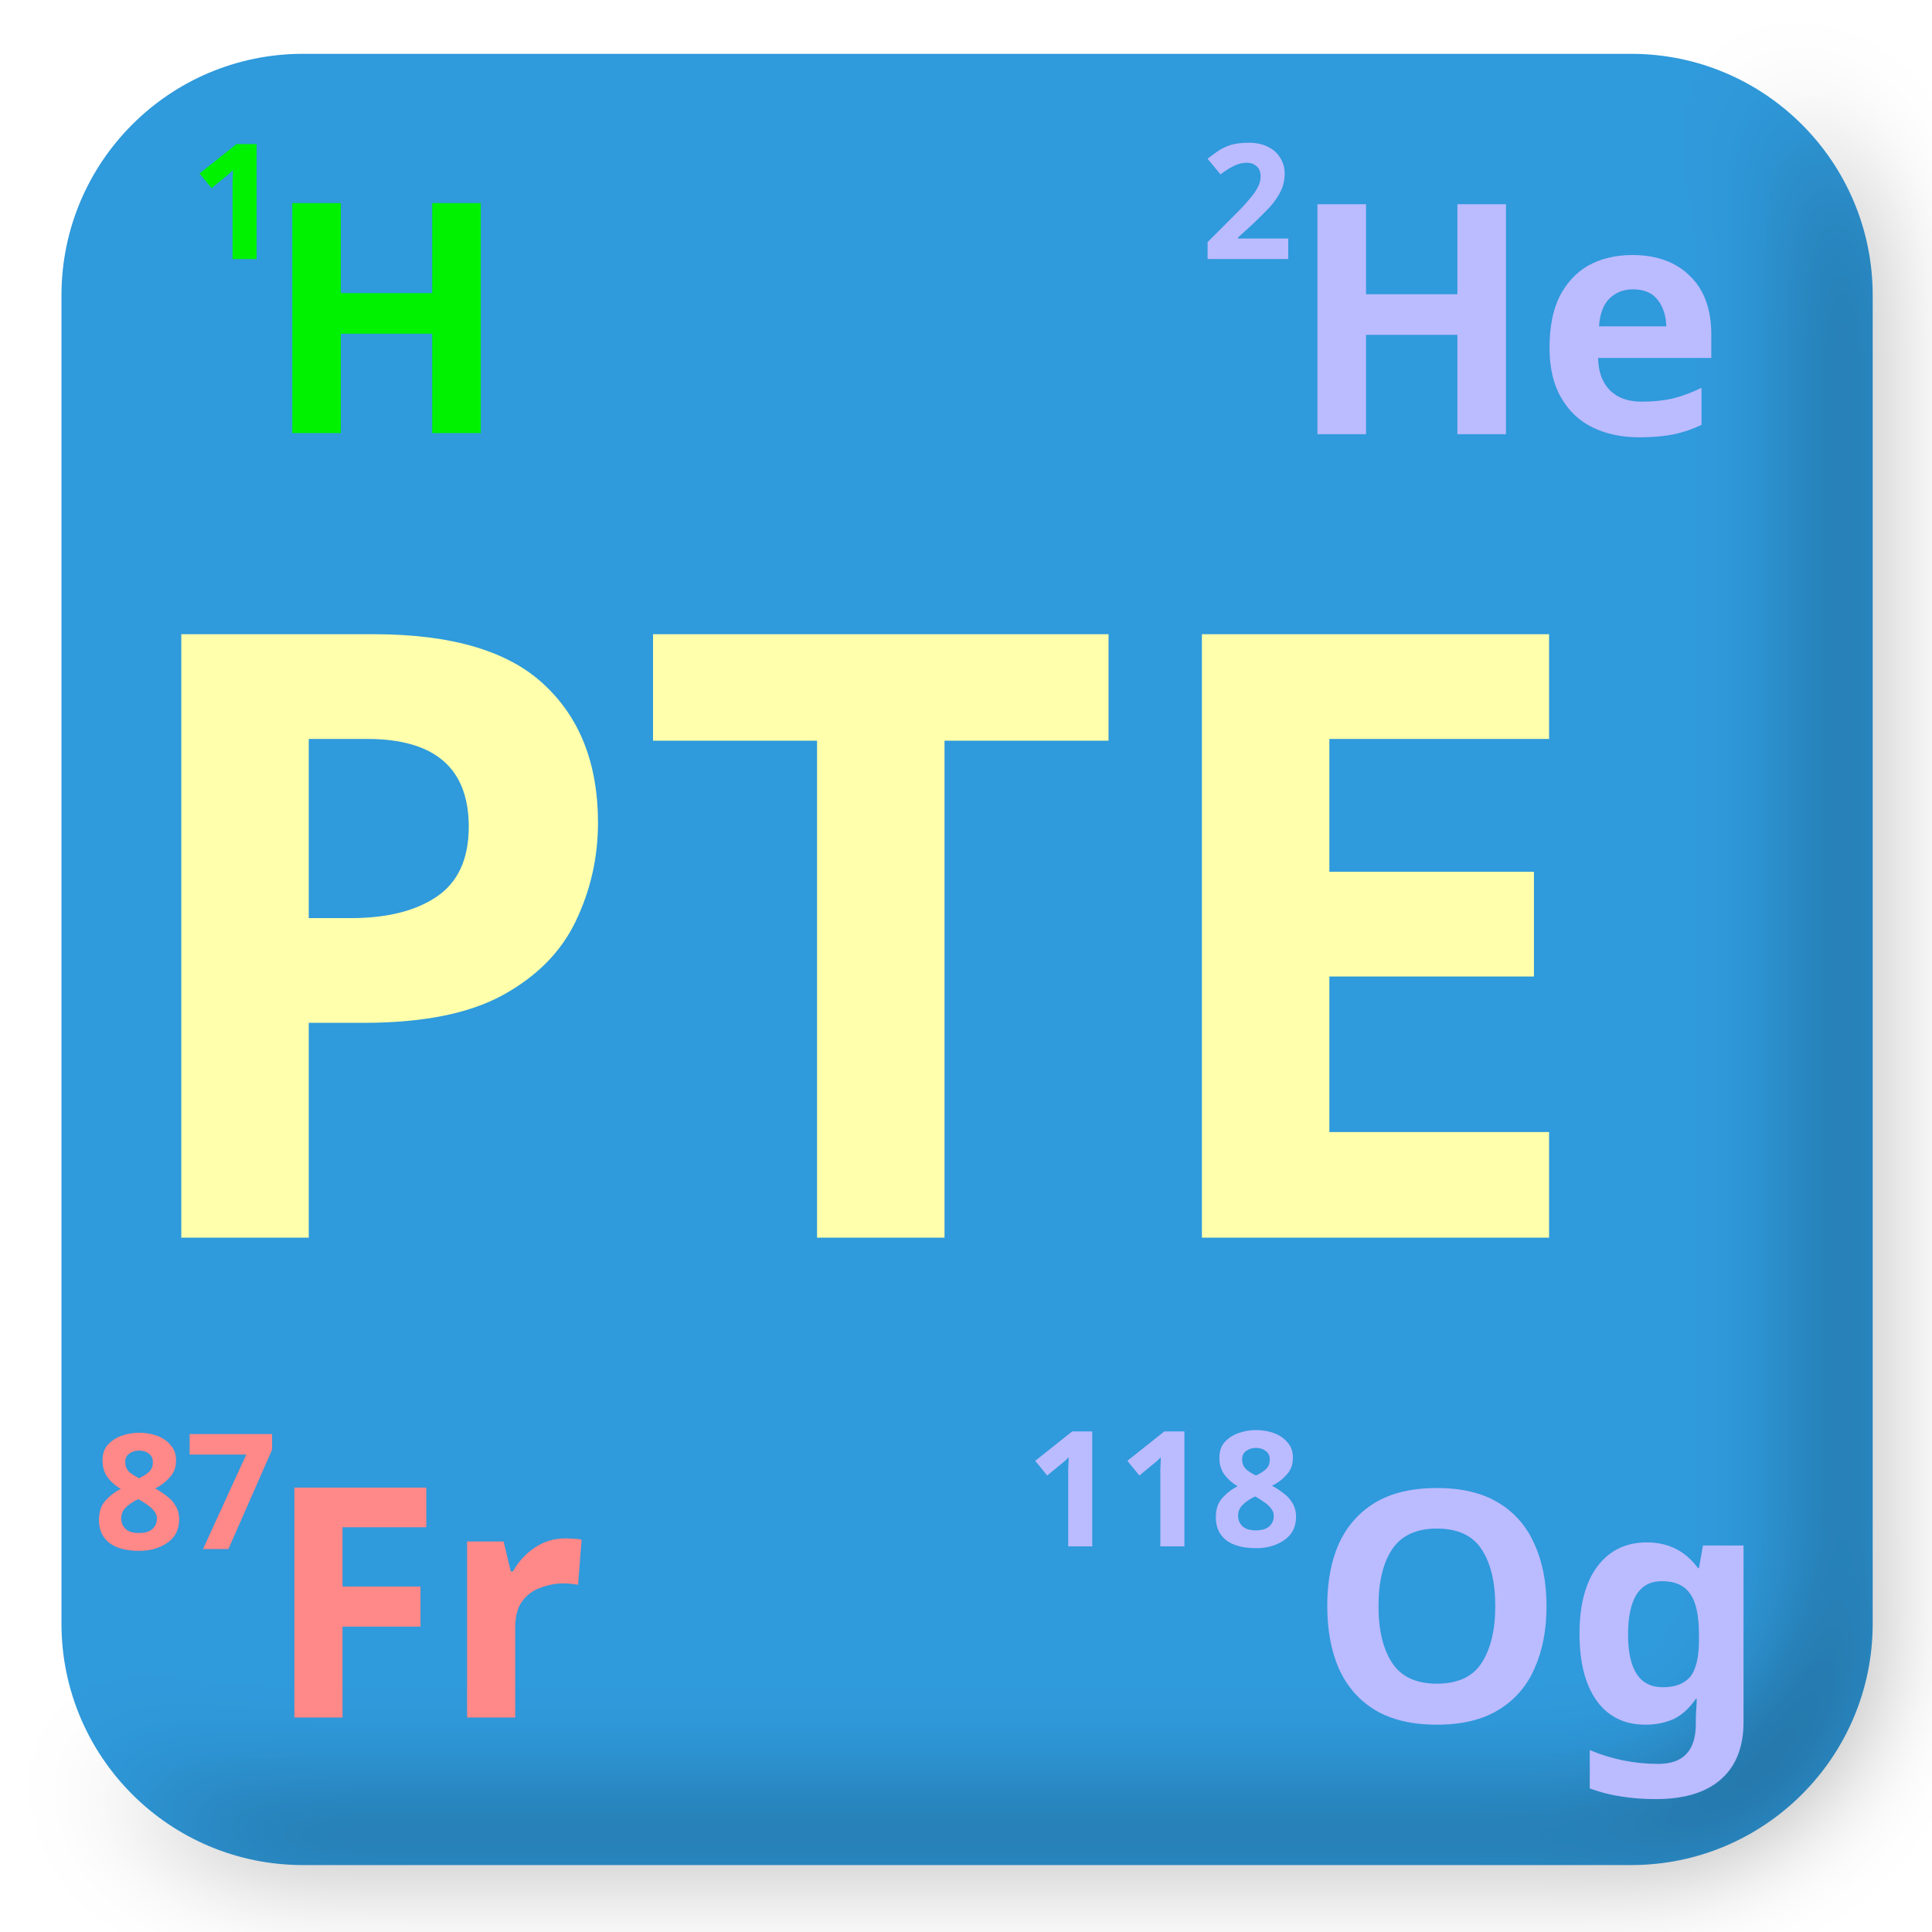
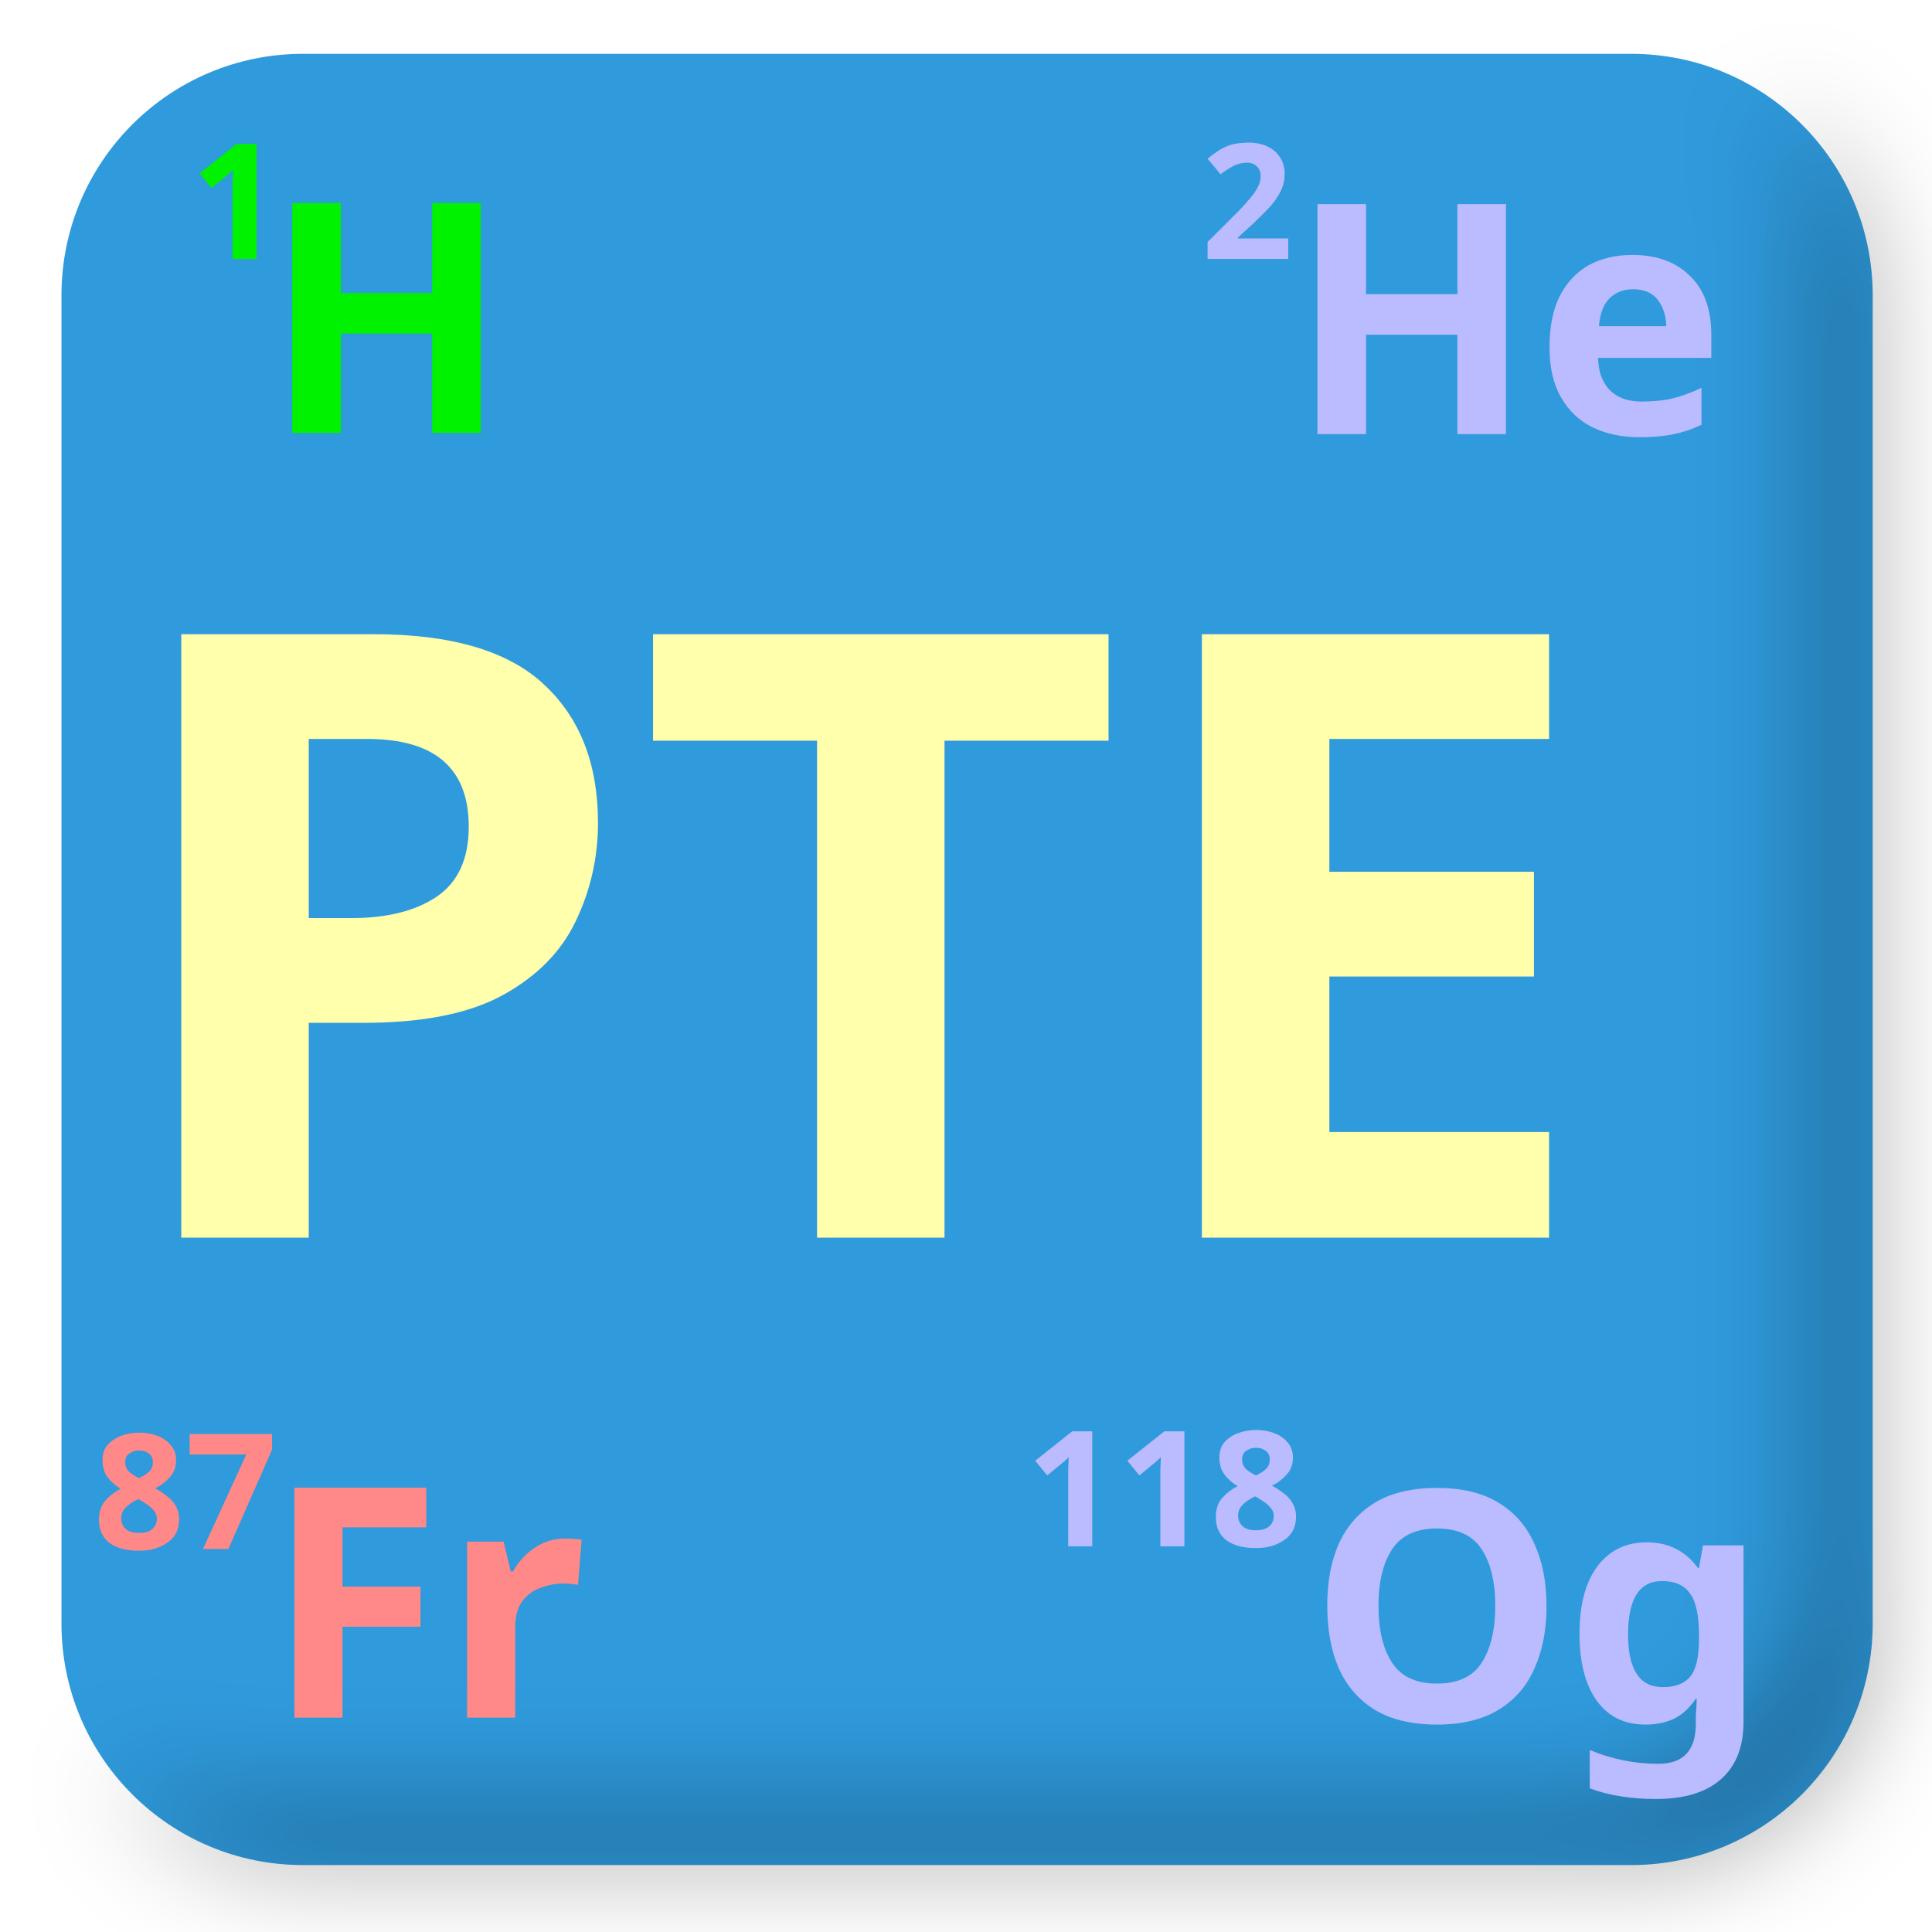
<svg xmlns="http://www.w3.org/2000/svg" width="256" height="256" viewBox="0 0 67.733 67.733">
  <defs>
    <filter id="a" x="-.072" y="-.072" width="1.144" height="1.144" color-interpolation-filters="sRGB">
      <feGaussianBlur stdDeviation="3.514" />
    </filter>
  </defs>
  <g transform="translate(0 63.5) scale(.26458)">
    <rect x="8.145" y="-232.87" width="240" height="240" rx="32" ry="32" fill="#2394da" fill-opacity=".939" />
    <path transform="matrix(2 0 0 2 .145 -240.87)" d="M117.139 6.861A15.94 15.94 0 01120 16v88c0 8.864-7.136 16-16 16H16a15.94 15.94 0 01-9.139-2.861A15.95 15.95 0 0020 124h88c8.864 0 16-7.136 16-16V20a15.95 15.95 0 00-6.861-13.139z" filter="url(#a)" opacity=".36" />
  </g>
  <g font-family="Noto Sans" font-weight="700" letter-spacing="0" stroke-width=".529" word-spacing="0">
-     <text transform="translate(0 -229.27)" x="35.963" y="283.482" fill="#bbf" font-size="5.644" style="line-height:1.25">
-       <tspan x="35.963" y="283.482">118</tspan>
+     <text x="6.668" y="9.078" fill="#00f200" font-size="5.644" style="line-height:1.25">
+       <tspan x="6.668" y="9.078">1</tspan>
    </text>
-     <text transform="translate(0 -229.27)" x="45.875" y="289.624" fill="#bbf" font-size="11.289" style="line-height:1.25">
-       <tspan x="45.875" y="289.624">Og</tspan>
+     <text x="9.231" y="15.182" fill="#00f200" font-size="11.289" style="line-height:1.25">
+       <tspan x="9.231" y="15.182">H</tspan>
    </text>
-     <text transform="translate(0 -229.27)" x="3.267" y="283.575" fill="#f88" font-size="5.644" style="line-height:1.25">
-       <tspan x="3.267" y="283.575">87</tspan>
+     <text x="42.119" y="9.078" fill="#bbf" font-size="5.644" style="line-height:1.25">
+       <tspan x="42.119" y="9.078">2</tspan>
    </text>
-     <text transform="translate(0 -229.27)" x="9.306" y="289.485" fill="#f88" font-size="11.289" style="line-height:1.25">
-       <tspan x="9.306" y="289.485">Fr</tspan>
+     <text x="45.172" y="15.22" fill="#bbf" font-size="11.289" style="line-height:1.25">
+       <tspan x="45.172" y="15.22">He</tspan>
    </text>
-     <text transform="translate(0 -229.27)" x="9.231" y="244.452" fill="#00f200" font-size="11.289" style="line-height:1.25">
-       <tspan x="9.231" y="244.452">H</tspan>
+     <text x="3.267" y="54.305" fill="#f88" font-size="5.644" style="line-height:1.25">
+       <tspan x="3.267" y="54.305">87</tspan>
    </text>
-     <text transform="translate(0 -229.27)" x="6.668" y="238.348" fill="#00f200" font-size="5.644" style="line-height:1.25">
-       <tspan x="6.668" y="238.348">1</tspan>
+     <text x="9.306" y="60.215" fill="#f88" font-size="11.289" style="line-height:1.25">
+       <tspan x="9.306" y="60.215">Fr</tspan>
    </text>
-     <text transform="translate(0 -229.27)" x="45.172" y="244.49" fill="#bbf" font-size="11.289" style="line-height:1.25">
-       <tspan x="45.172" y="244.49">He</tspan>
+     <text x="35.963" y="54.212" fill="#bbf" font-size="5.644" style="line-height:1.25">
+       <tspan x="35.963" y="54.212">118</tspan>
    </text>
-     <text transform="translate(0 -229.27)" x="42.119" y="238.348" fill="#bbf" font-size="5.644" style="line-height:1.25">
-       <tspan x="42.119" y="238.348">2</tspan>
+     <text x="45.875" y="60.354" fill="#bbf" font-size="11.289" style="line-height:1.25">
+       <tspan x="45.875" y="60.354">Og</tspan>
    </text>
  </g>
  <text x="3.682" y="43.391" fill="#ffffac" font-family="Noto Sans" font-size="25.94" font-weight="700" letter-spacing="0" stroke-width=".695" word-spacing="0" style="line-height:1.25">
    <tspan x="3.682" y="43.391" font-size="29.645">PTE</tspan>
  </text>
</svg>
